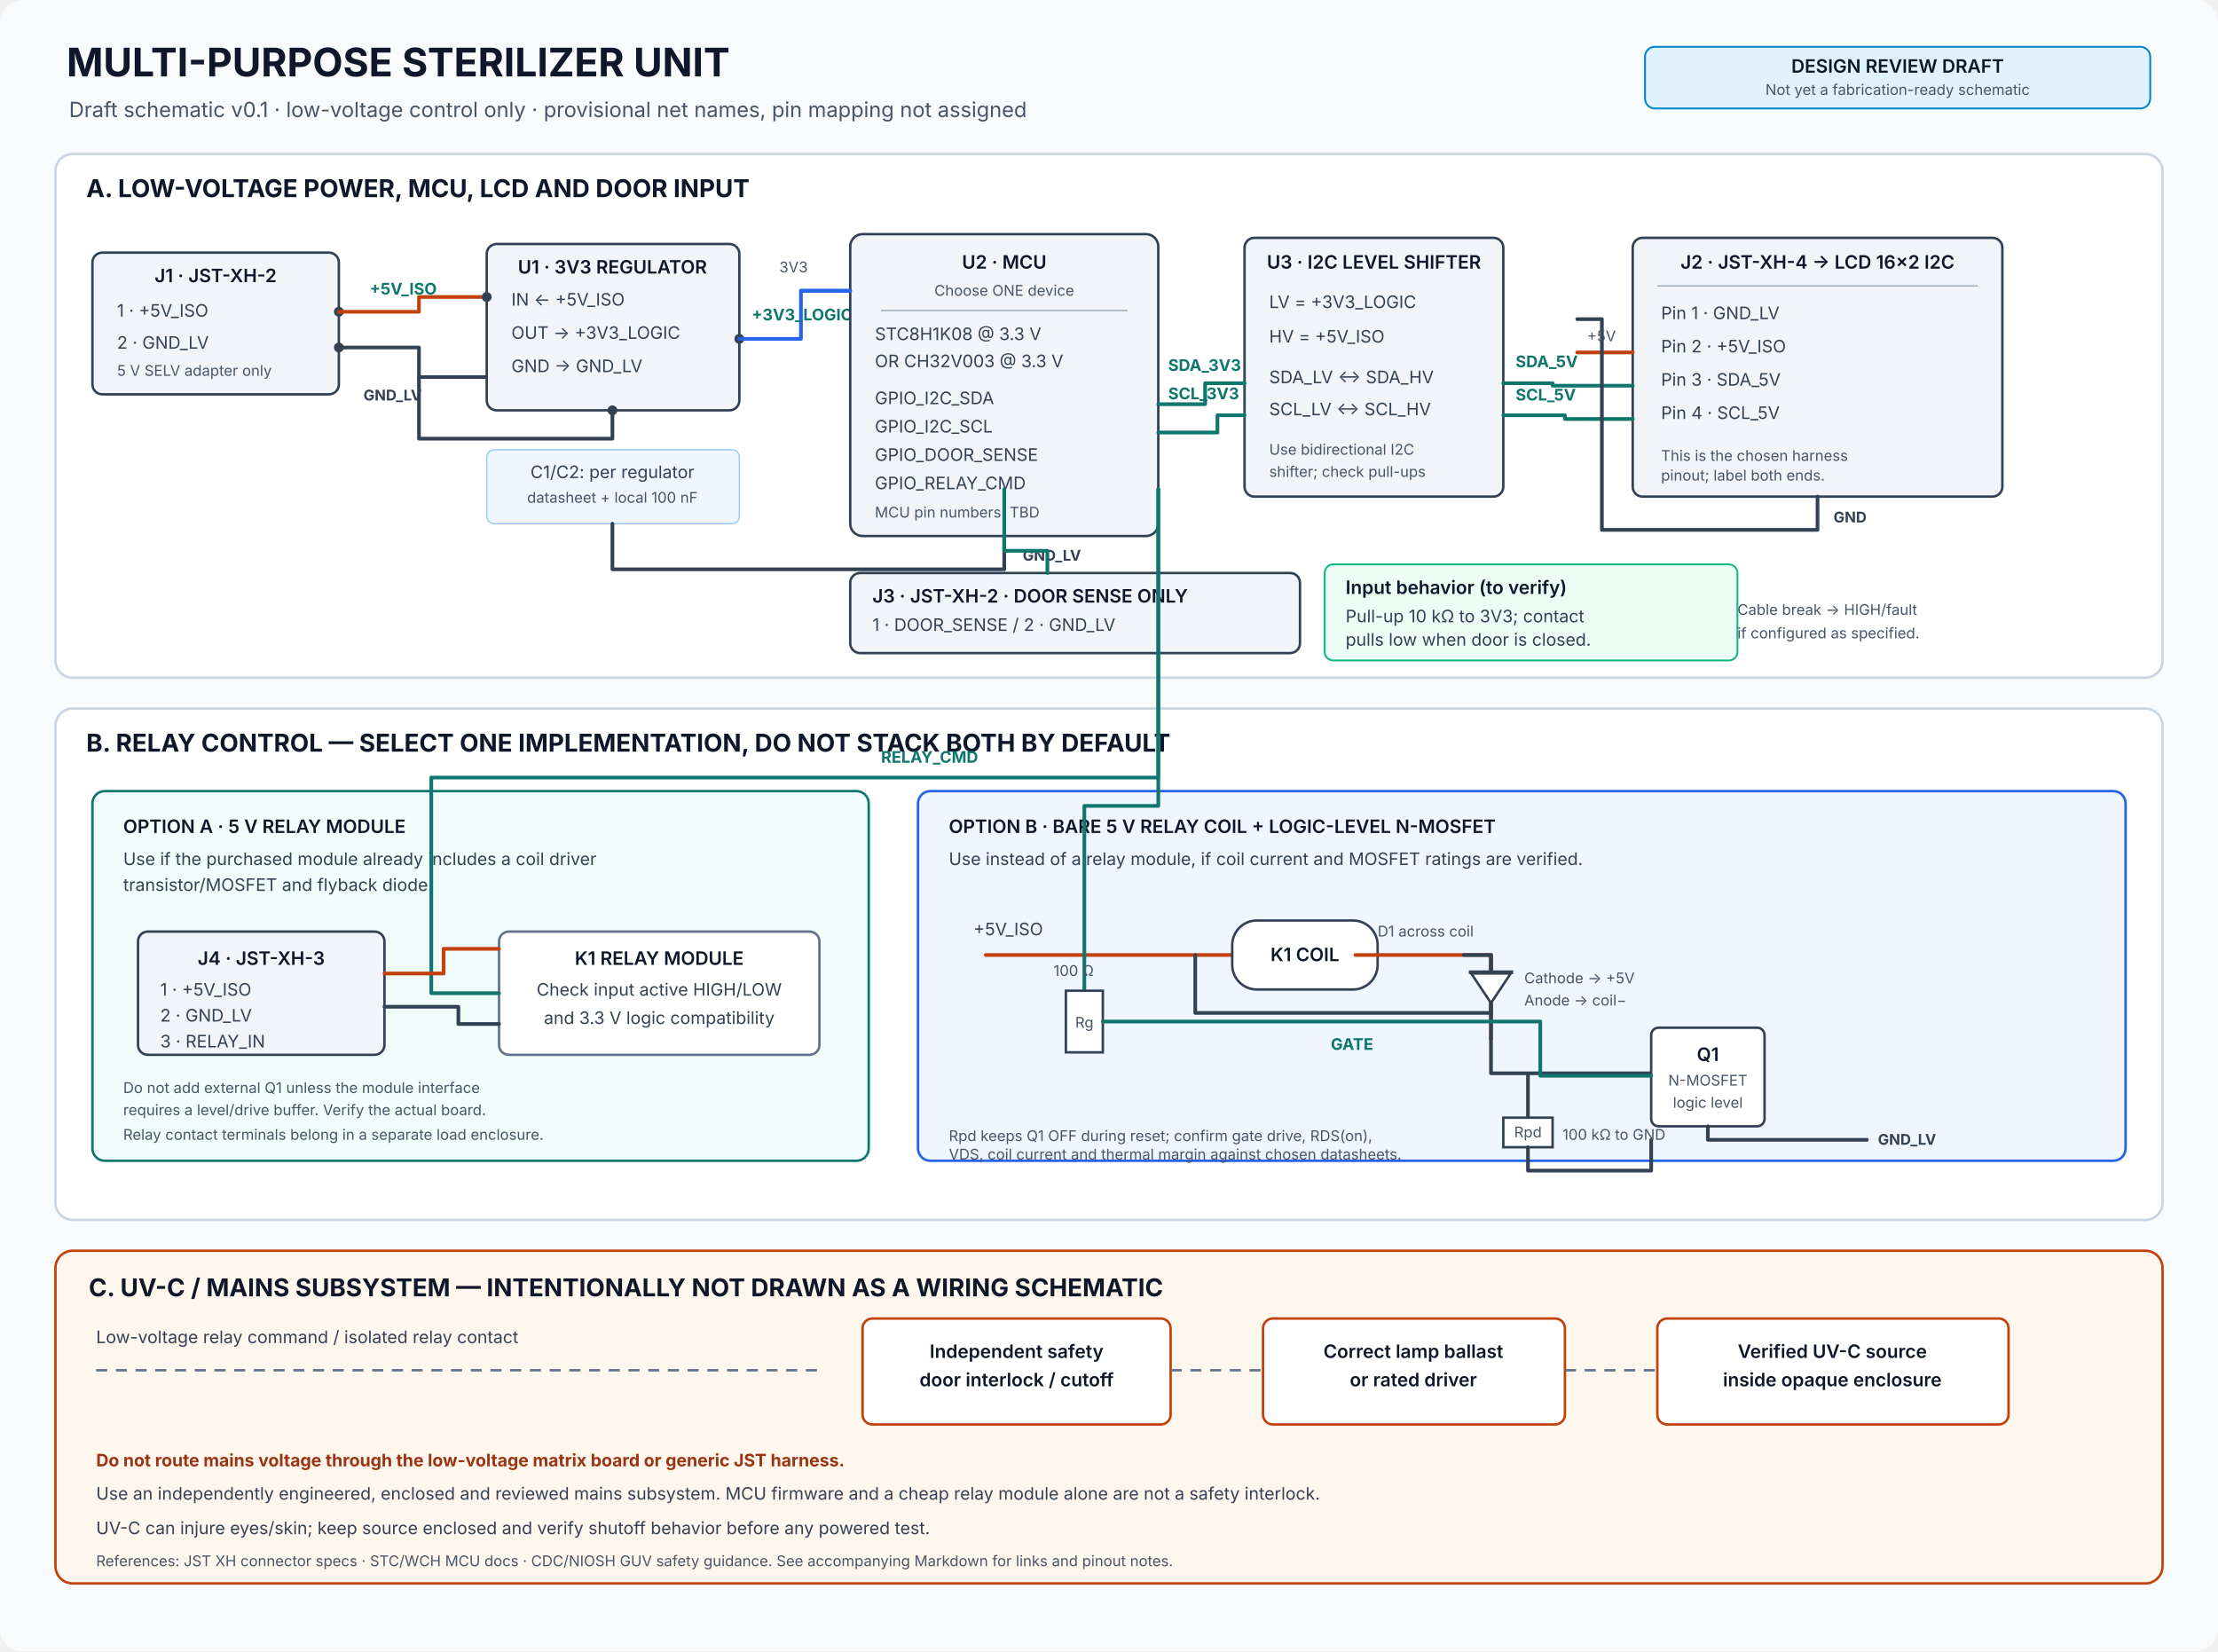
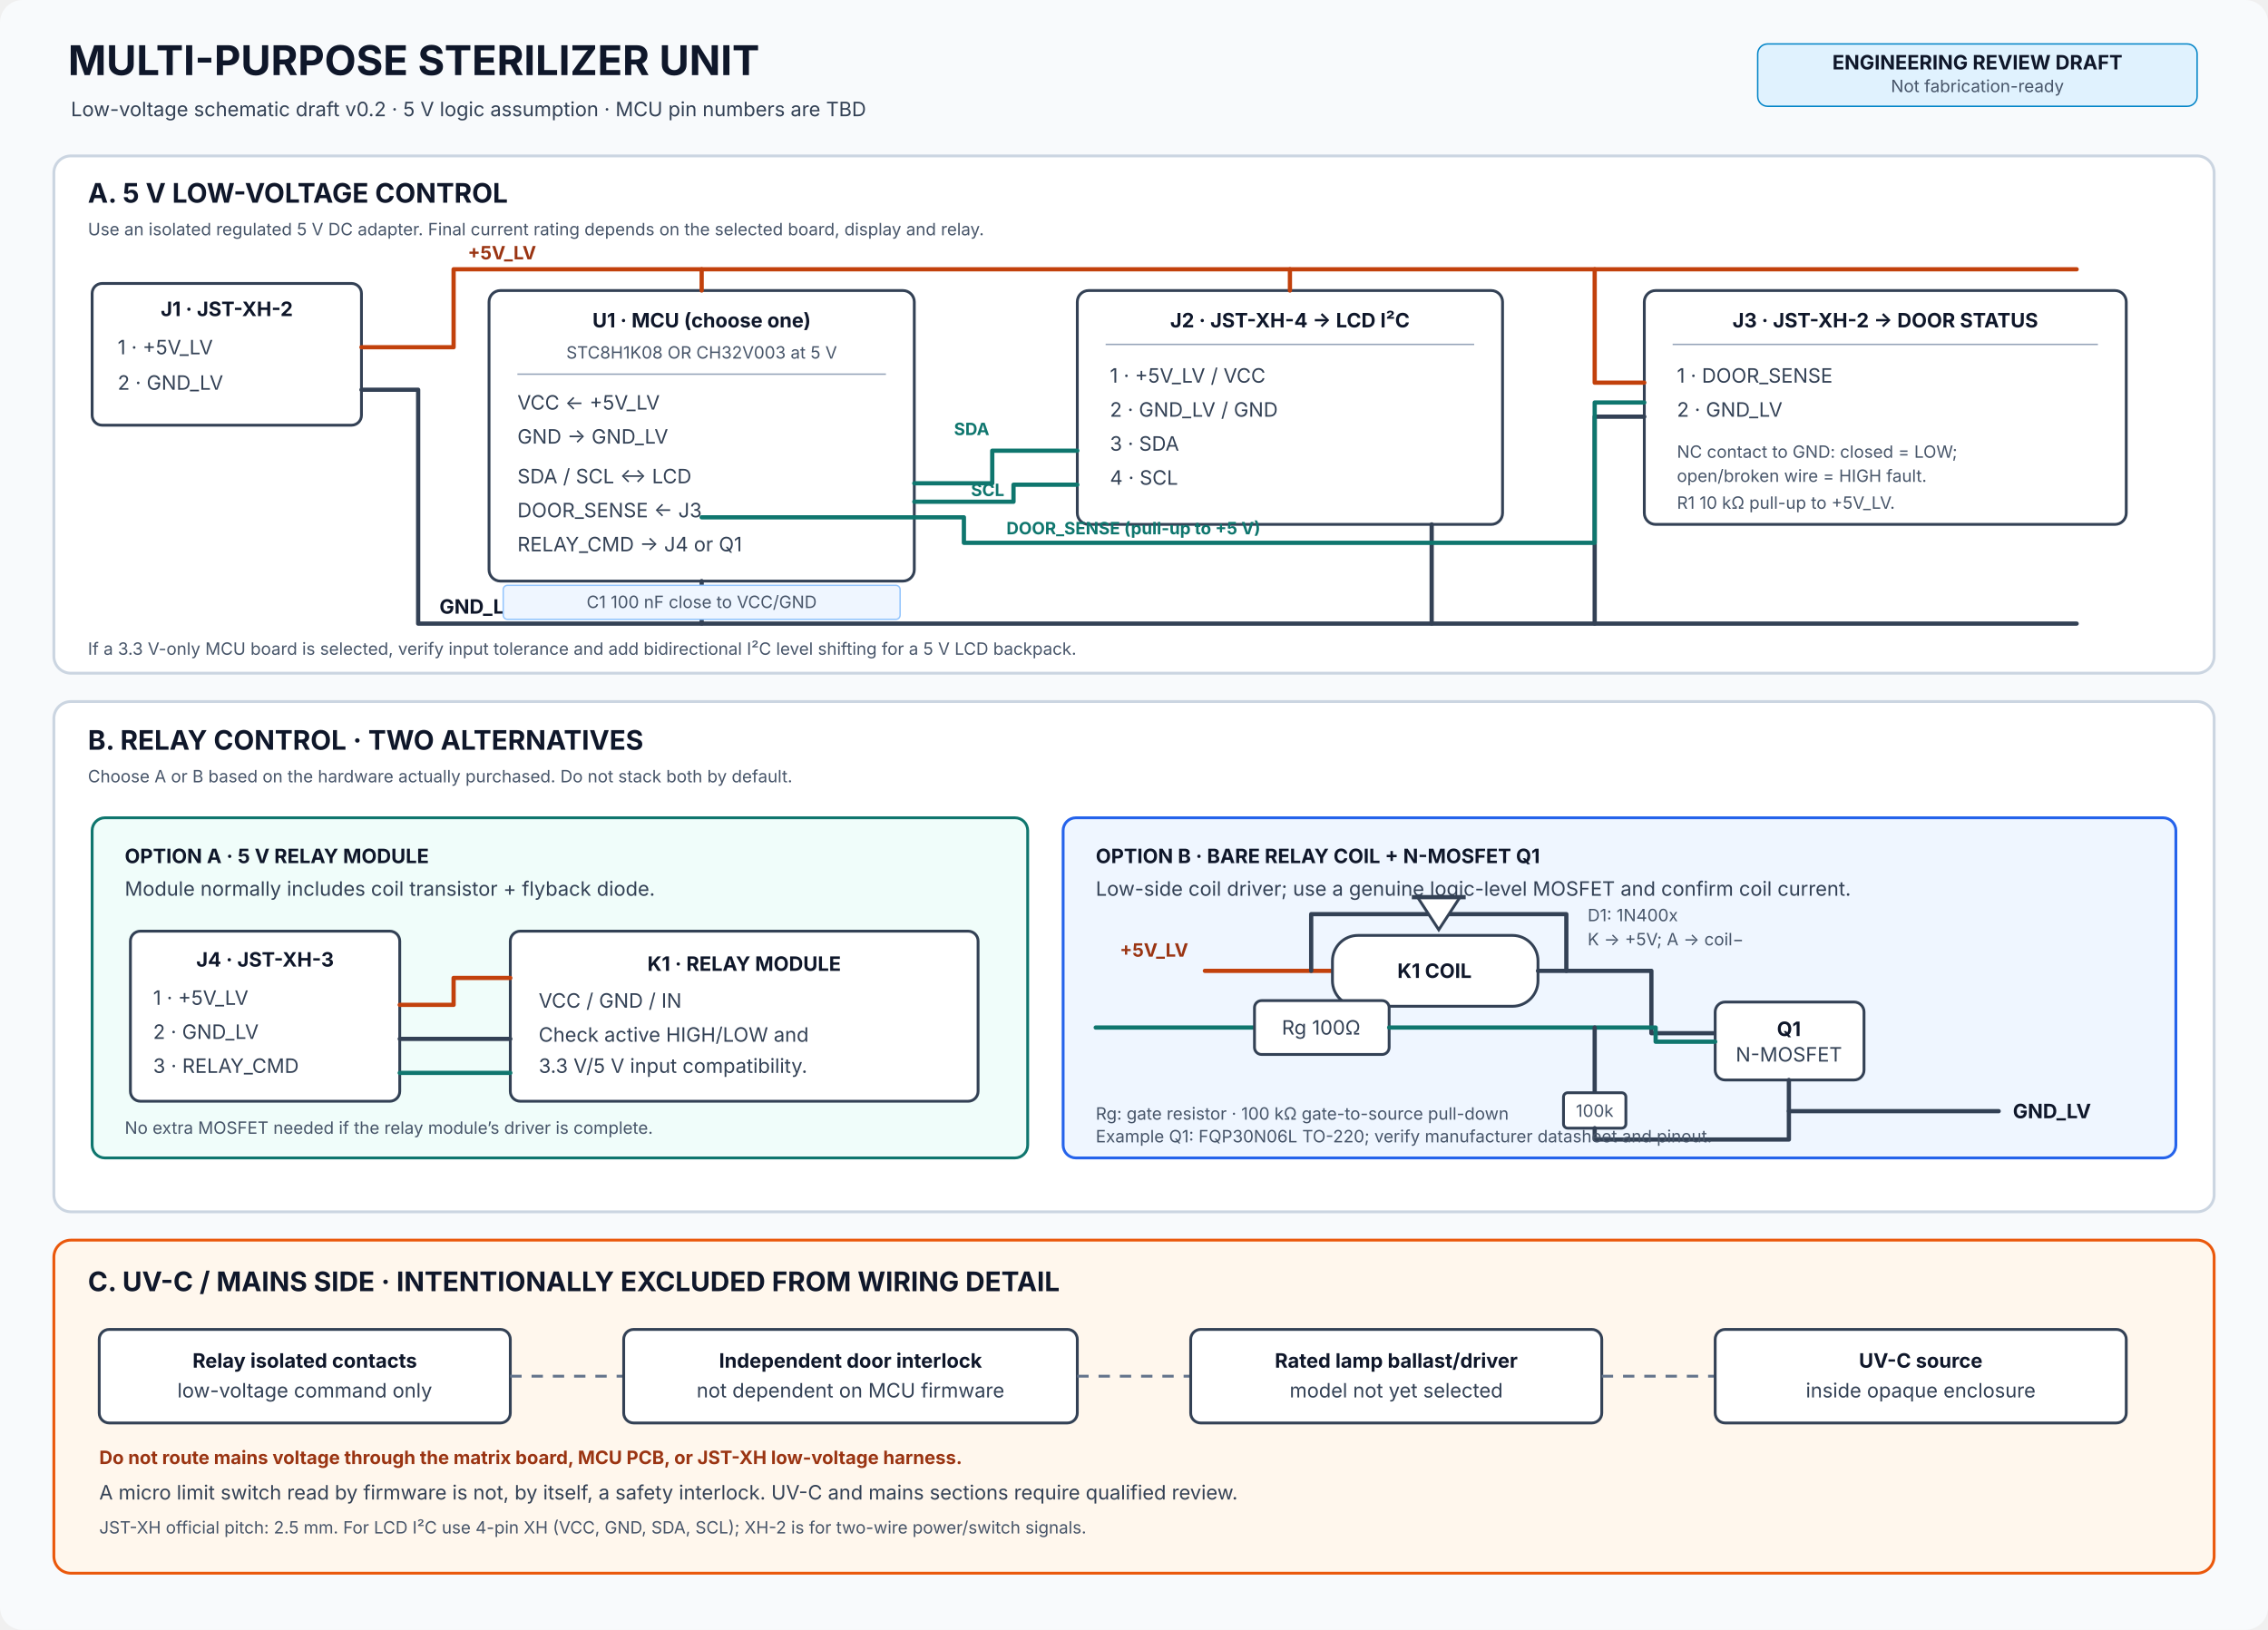
- <svg xmlns="http://www.w3.org/2000/svg" width="1800" height="1340" viewBox="0 0 1800 1340" role="img" aria-labelledby="title desc">
+ <svg xmlns="http://www.w3.org/2000/svg" width="1600" height="1150" viewBox="0 0 1600 1150" role="img" aria-labelledby="t d">
  <defs>
    <style>
-     .bg{fill:#f8fafc}.panel{fill:#fff;stroke:#cbd5e1;stroke-width:2}.wire{fill:none;stroke:#334155;stroke-width:3;stroke-linecap:round;stroke-linejoin:round}.wire5{fill:none;stroke:#c2410c;stroke-width:3;stroke-linecap:round;stroke-linejoin:round}.wire3{fill:none;stroke:#2563eb;stroke-width:3;stroke-linecap:round;stroke-linejoin:round}.signal{fill:none;stroke:#0f766e;stroke-width:3;stroke-linecap:round;stroke-linejoin:round}.dash{fill:none;stroke:#64748b;stroke-width:2;stroke-dasharray:9 7}.warn{fill:#fff7ed;stroke:#c2410c;stroke-width:2}.component{fill:#f1f5f9;stroke:#334155;stroke-width:2}.pin{fill:#334155}.title{font:700 32px Inter,Segoe UI,Arial,sans-serif;fill:#0f172a}.subtitle{font:17px Inter,Segoe UI,Arial,sans-serif;fill:#475569}.sect{font:700 20px Inter,Segoe UI,Arial,sans-serif;fill:#0f172a}.label{font:600 15px Inter,Segoe UI,Arial,sans-serif;fill:#0f172a}.text{font:14px Inter,Segoe UI,Arial,sans-serif;fill:#334155}.small{font:12px Inter,Segoe UI,Arial,sans-serif;fill:#475569}.net{font:700 13px Inter,Segoe UI,Arial,sans-serif;fill:#0f766e}.red{font:700 14px Inter,Segoe UI,Arial,sans-serif;fill:#9a3412}.gnd{font:700 12px Inter,Segoe UI,Arial,sans-serif;fill:#334155}
-   </style>
+ .bg{fill:#f8fafc}.panel{fill:#fff;stroke:#cbd5e1;stroke-width:2}.comp{fill:#fff;stroke:#334155;stroke-width:2}.wire{fill:none;stroke:#334155;stroke-width:3;stroke-linecap:round;stroke-linejoin:round}.pwr{fill:none;stroke:#c2410c;stroke-width:3;stroke-linecap:round;stroke-linejoin:round}.sig{fill:none;stroke:#0f766e;stroke-width:3;stroke-linecap:round;stroke-linejoin:round}.dash{fill:none;stroke:#64748b;stroke-width:2;stroke-dasharray:8 7}.warn{fill:#fff7ed;stroke:#ea580c;stroke-width:2}.h{font:700 29px Inter,Arial,sans-serif;fill:#0f172a}.sec{font:700 19px Inter,Arial,sans-serif;fill:#0f172a}.lab{font:700 14px Inter,Arial,sans-serif;fill:#0f172a}.tx{font:14px Inter,Arial,sans-serif;fill:#334155}.sm{font:12px Inter,Arial,sans-serif;fill:#475569}.net{font:700 12px Inter,Arial,sans-serif;fill:#0f766e}.hot{font:700 13px Inter,Arial,sans-serif;fill:#9a3412}.dot{fill:#334155}
+ </style>
  </defs>
-   <rect class="bg" width="1800" height="1340" rx="18" />
-   <text x="54" y="62" class="title">MULTI-PURPOSE STERILIZER UNIT</text>
-   <text x="56" y="95" class="subtitle">Draft schematic v0.1 · low-voltage control only · provisional net names, pin mapping not assigned</text>
-   <rect x="1335" y="38" width="410" height="50" rx="8" fill="#e0f2fe" stroke="#0284c7" stroke-width="1.5" />
-   <text x="1540" y="59" text-anchor="middle" class="label" fill="#075985">DESIGN REVIEW DRAFT</text>
-   <text x="1540" y="77" text-anchor="middle" class="small">Not yet a fabrication-ready schematic</text>
-   <rect class="panel" x="45" y="125" width="1710" height="425" rx="14" />
-   <text x="70" y="160" class="sect">A. LOW-VOLTAGE POWER, MCU, LCD AND DOOR INPUT</text>
-   <rect class="component" x="75" y="205" width="200" height="115" rx="8" />
-   <text x="175" y="229" text-anchor="middle" class="label">J1 · JST-XH-2</text>
-   <text x="95" y="257" class="text">1 · +5V_ISO</text>
-   <text x="95" y="283" class="text">2 · GND_LV</text>
-   <text x="95" y="305" class="small">5 V SELV adapter only</text>
-   <circle cx="275" cy="253" r="4" class="pin" />
-   <circle cx="275" cy="282" r="4" class="pin" />
-   <path class="wire5" d="M275 253 H340 V241 H395" />
-   <text x="300" y="239" class="net">+5V_ISO</text>
-   <path class="wire" d="M275 282 H340 V306 H395" />
-   <text x="295" y="325" class="gnd">GND_LV</text>
-   <rect class="component" x="395" y="198" width="205" height="135" rx="8" />
-   <text x="497" y="222" text-anchor="middle" class="label">U1 · 3V3 REGULATOR</text>
-   <text x="415" y="248" class="text">IN  ← +5V_ISO</text>
-   <text x="415" y="275" class="text">OUT → +3V3_LOGIC</text>
-   <text x="415" y="302" class="text">GND → GND_LV</text>
-   <circle cx="395" cy="241" r="4" class="pin" />
-   <circle cx="600" cy="275" r="4" class="pin" />
-   <circle cx="497" cy="333" r="4" class="pin" />
-   <path class="wire3" d="M600 275 H650 V236 H690" />
-   <text x="610" y="260" class="net">+3V3_LOGIC</text>
-   <path class="wire" d="M497 333 V356 H340 V306" />
-   <rect x="395" y="365" width="205" height="60" rx="6" fill="#eff6ff" stroke="#93c5fd" />
-   <text x="497" y="388" text-anchor="middle" class="text">C1/C2: per regulator</text>
-   <text x="497" y="408" text-anchor="middle" class="small">datasheet + local 100 nF</text>
-   <rect class="component" x="690" y="190" width="250" height="245" rx="10" />
-   <text x="815" y="218" text-anchor="middle" class="label">U2 · MCU</text>
-   <text x="815" y="240" text-anchor="middle" class="small">Choose ONE device</text>
-   <line x1="715" y1="252" x2="915" y2="252" stroke="#94a3b8" />
-   <text x="710" y="276" class="text">STC8H1K08 @ 3.3 V</text>
-   <text x="710" y="298" class="text">OR CH32V003 @ 3.3 V</text>
-   <text x="710" y="328" class="text">GPIO_I2C_SDA</text>
-   <text x="710" y="351" class="text">GPIO_I2C_SCL</text>
-   <text x="710" y="374" class="text">GPIO_DOOR_SENSE</text>
-   <text x="710" y="397" class="text">GPIO_RELAY_CMD</text>
-   <text x="710" y="420" class="small">MCU pin numbers: TBD</text>
-   <path class="wire3" d="M690 236 H650" />
-   <text x="644" y="221" text-anchor="middle" class="small">3V3</text>
-   <path class="wire" d="M815 435 V462 H497 V425" />
-   <text x="830" y="455" class="gnd">GND_LV</text>
-   <rect class="component" x="1010" y="193" width="210" height="210" rx="8" />
-   <text x="1115" y="218" text-anchor="middle" class="label">U3 · I2C LEVEL SHIFTER</text>
-   <text x="1030" y="250" class="text">LV = +3V3_LOGIC</text>
-   <text x="1030" y="278" class="text">HV = +5V_ISO</text>
-   <text x="1030" y="311" class="text">SDA_LV ↔ SDA_HV</text>
-   <text x="1030" y="337" class="text">SCL_LV ↔ SCL_HV</text>
-   <text x="1030" y="369" class="small">Use bidirectional I2C</text>
-   <text x="1030" y="387" class="small">shifter; check pull-ups</text>
-   <path class="signal" d="M940 328 H978 V311 H1010" />
-   <path class="signal" d="M940 351 H988 V337 H1010" />
-   <text x="948" y="301" class="net">SDA_3V3</text>
-   <text x="948" y="324" class="net">SCL_3V3</text>
-   <rect class="component" x="1325" y="193" width="300" height="210" rx="8" />
-   <text x="1475" y="218" text-anchor="middle" class="label">J2 · JST-XH-4 → LCD 16×2 I2C</text>
-   <line x1="1345" y1="232" x2="1605" y2="232" stroke="#94a3b8" />
-   <text x="1348" y="259" class="text">Pin 1 · GND_LV</text>
-   <text x="1348" y="286" class="text">Pin 2 · +5V_ISO</text>
-   <text x="1348" y="313" class="text">Pin 3 · SDA_5V</text>
-   <text x="1348" y="340" class="text">Pin 4 · SCL_5V</text>
-   <text x="1348" y="374" class="small">This is the chosen harness</text>
-   <text x="1348" y="390" class="small">pinout; label both ends.</text>
-   <path class="signal" d="M1220 311 H1260 V313 H1325" />
-   <path class="signal" d="M1220 337 H1270 V340 H1325" />
-   <text x="1230" y="298" class="net">SDA_5V</text>
-   <text x="1230" y="325" class="net">SCL_5V</text>
-   <path class="wire5" d="M1280 286 H1325" />
-   <path class="wire" d="M1280 259 H1300 V430 H1475 V403" />
-   <text x="1288" y="277" class="small">+5V</text>
-   <text x="1488" y="424" class="gnd">GND</text>
-   <rect class="component" x="690" y="465" width="365" height="65" rx="8" />
-   <text x="708" y="489" class="label">J3 · JST-XH-2 · DOOR SENSE ONLY</text>
-   <text x="708" y="512" class="text">1 · DOOR_SENSE / 2 · GND_LV</text>
-   <path class="signal" d="M815 397 V447 H850 V465" />
-   <rect x="1075" y="458" width="335" height="78" rx="7" fill="#ecfdf5" stroke="#10b981" stroke-width="1.5" />
-   <text x="1092" y="482" class="label">Input behavior (to verify)</text>
-   <text x="1092" y="505" class="text">Pull-up 10 kΩ to 3V3; contact</text>
-   <text x="1092" y="524" class="text">pulls low when door is closed.</text>
-   <text x="1410" y="499" class="small">Cable break → HIGH/fault</text>
-   <text x="1410" y="518" class="small">if configured as specified.</text>
-   <rect class="panel" x="45" y="575" width="1710" height="415" rx="14" />
-   <text x="70" y="610" class="sect">B. RELAY CONTROL — SELECT ONE IMPLEMENTATION, DO NOT STACK BOTH BY DEFAULT</text>
-   <rect x="75" y="642" width="630" height="300" rx="10" fill="#f0fdfa" stroke="#0f766e" stroke-width="2" />
-   <text x="100" y="676" class="label">OPTION A · 5 V RELAY MODULE</text>
-   <text x="100" y="702" class="text">Use if the purchased module already includes a coil driver</text>
-   <text x="100" y="723" class="text">transistor/MOSFET and flyback diode.</text>
-   <rect x="112" y="756" width="200" height="100" rx="8" class="component" />
-   <text x="212" y="783" text-anchor="middle" class="label">J4 · JST-XH-3</text>
-   <text x="130" y="808" class="text">1 · +5V_ISO</text>
-   <text x="130" y="829" class="text">2 · GND_LV</text>
-   <text x="130" y="850" class="text">3 · RELAY_IN</text>
-   <rect x="405" y="756" width="260" height="100" rx="8" fill="#fff" stroke="#64748b" stroke-width="2" />
-   <text x="535" y="783" text-anchor="middle" class="label">K1 RELAY MODULE</text>
-   <text x="535" y="808" text-anchor="middle" class="text">Check input active HIGH/LOW</text>
-   <text x="535" y="831" text-anchor="middle" class="text">and 3.3 V logic compatibility</text>
-   <path class="signal" d="M940 397 V631 H350 V806 H405" />
-   <text x="715" y="619" class="net">RELAY_CMD</text>
-   <path class="wire5" d="M312 790 H360 V770 H405" />
-   <path class="wire" d="M312 817 H372 V831 H405" />
-   <text x="100" y="887" class="small">Do not add external Q1 unless the module interface</text>
-   <text x="100" y="905" class="small">requires a level/drive buffer. Verify the actual board.</text>
-   <text x="100" y="925" class="small">Relay contact terminals belong in a separate load enclosure.</text>
-   <rect x="745" y="642" width="980" height="300" rx="10" fill="#eff6ff" stroke="#2563eb" stroke-width="2" />
-   <text x="770" y="676" class="label">OPTION B · BARE 5 V RELAY COIL + LOGIC-LEVEL N-MOSFET</text>
-   <text x="770" y="702" class="text">Use instead of a relay module, if coil current and MOSFET ratings are verified.</text>
-   <text x="790" y="759" class="text">+5V_ISO</text>
-   <path class="wire5" d="M800 775 H1100" />
-   <rect x="1000" y="747" width="118" height="56" rx="20" fill="#fff" stroke="#334155" stroke-width="2" />
-   <text x="1059" y="780" text-anchor="middle" class="label">K1 COIL</text>
-   <path class="wire5" d="M1100 775 H1210 V843" />
-   <text x="1118" y="760" class="small">D1 across coil</text>
-   <path class="wire" d="M970 775 V822 H1210 V775" />
-   <path class="wire" d="M1188 775 H1210 V843" />
-   <polygon points="1194,790 1226,790 1210,814" fill="#fff" stroke="#334155" stroke-width="2" />
-   <line x1="1192" y1="789" x2="1228" y2="789" stroke="#334155" stroke-width="3" />
-   <text x="1237" y="798" class="small">Cathode → +5V</text>
-   <text x="1237" y="816" class="small">Anode → coil−</text>
-   <path class="wire" d="M1210 843 V871 H1340" />
-   <rect x="1340" y="834" width="92" height="80" rx="6" fill="#fff" stroke="#334155" stroke-width="2" />
-   <text x="1386" y="861" text-anchor="middle" class="label">Q1</text>
-   <text x="1386" y="881" text-anchor="middle" class="small">N-MOSFET</text>
-   <text x="1386" y="899" text-anchor="middle" class="small">logic level</text>
-   <path class="wire" d="M1386 914 V925 H1515" />
-   <text x="1524" y="929" class="gnd">GND_LV</text>
-   <path class="signal" d="M940 397 V654 H880 V804" />
-   <rect x="865" y="804" width="30" height="50" fill="#fff" stroke="#334155" stroke-width="2" />
-   <text x="880" y="834" text-anchor="middle" class="small">Rg</text>
-   <text x="855" y="792" class="small">100 Ω</text>
-   <path class="signal" d="M895 829 H1250 V873 H1340" />
-   <text x="1080" y="852" class="net">GATE</text>
-   <path class="wire" d="M1240 873 V907" />
-   <rect x="1220" y="907" width="40" height="24" fill="#fff" stroke="#334155" stroke-width="2" />
-   <text x="1240" y="923" text-anchor="middle" class="small">Rpd</text>
-   <path class="wire" d="M1240 931 V950 H1340 V925" />
-   <text x="1268" y="925" class="small">100 kΩ to GND</text>
-   <text x="770" y="926" class="small">Rpd keeps Q1 OFF during reset; confirm gate drive, RDS(on),</text>
-   <text x="770" y="941" class="small">VDS, coil current and thermal margin against chosen datasheets.</text>
-   <rect class="warn" x="45" y="1015" width="1710" height="270" rx="14" />
-   <text x="72" y="1052" class="sect" fill="#9a3412">C. UV-C / MAINS SUBSYSTEM — INTENTIONALLY NOT DRAWN AS A WIRING SCHEMATIC</text>
-   <text x="78" y="1090" class="text">Low-voltage relay command / isolated relay contact</text>
-   <path class="dash" d="M78 1112 H670" />
-   <rect x="700" y="1070" width="250" height="86" rx="8" fill="#fff" stroke="#c2410c" stroke-width="2" />
-   <text x="825" y="1102" text-anchor="middle" class="label">Independent safety</text>
-   <text x="825" y="1125" text-anchor="middle" class="label">door interlock / cutoff</text>
-   <path class="dash" d="M950 1112 H1025" />
-   <rect x="1025" y="1070" width="245" height="86" rx="8" fill="#fff" stroke="#c2410c" stroke-width="2" />
-   <text x="1147" y="1102" text-anchor="middle" class="label">Correct lamp ballast</text>
-   <text x="1147" y="1125" text-anchor="middle" class="label">or rated driver</text>
-   <path class="dash" d="M1270 1112 H1345" />
-   <rect x="1345" y="1070" width="285" height="86" rx="8" fill="#fff" stroke="#c2410c" stroke-width="2" />
-   <text x="1487" y="1102" text-anchor="middle" class="label">Verified UV-C source</text>
-   <text x="1487" y="1125" text-anchor="middle" class="label">inside opaque enclosure</text>
-   <text x="78" y="1190" class="red">Do not route mains voltage through the low-voltage matrix board or generic JST harness.</text>
-   <text x="78" y="1217" class="text">Use an independently engineered, enclosed and reviewed mains subsystem. MCU firmware and a cheap relay module alone are not a safety interlock.</text>
-   <text x="78" y="1245" class="text">UV-C can injure eyes/skin; keep source enclosed and verify shutoff behavior before any powered test.</text>
-   <text x="78" y="1271" class="small">References: JST XH connector specs · STC/WCH MCU docs · CDC/NIOSH GUV safety guidance. See accompanying Markdown for links and pinout notes.</text>
+   <rect width="1600" height="1150" rx="16" class="bg" />
+   <text x="48" y="53" class="h">MULTI-PURPOSE STERILIZER UNIT</text>
+   <text x="50" y="82" class="tx">Low-voltage schematic draft v0.2 · 5 V logic assumption · MCU pin numbers are TBD</text>
+   <rect x="1240" y="31" width="310" height="44" rx="7" fill="#e0f2fe" stroke="#0284c7" />
+   <text x="1395" y="49" text-anchor="middle" class="lab">ENGINEERING REVIEW DRAFT</text>
+   <text x="1395" y="65" text-anchor="middle" class="sm">Not fabrication-ready</text>
+   <rect x="38" y="110" width="1524" height="365" rx="12" class="panel" />
+   <text x="62" y="143" class="sec">A. 5 V LOW-VOLTAGE CONTROL</text>
+   <text x="62" y="166" class="sm">Use an isolated regulated 5 V DC adapter. Final current rating depends on the selected board, display and relay.</text>
+   <rect x="65" y="200" width="190" height="100" rx="7" class="comp" />
+   <text x="160" y="223" text-anchor="middle" class="lab">J1 · JST-XH-2</text>
+   <text x="83" y="250" class="tx">1 · +5V_LV</text>
+   <text x="83" y="275" class="tx">2 · GND_LV</text>
+   <path d="M255 245 H320 V190 H1465" class="pwr" />
+   <text x="330" y="183" class="hot">+5V_LV</text>
+   <path d="M255 275 H295 V440 H1465" class="wire" />
+   <text x="310" y="433" class="lab">GND_LV</text>
+   <rect x="345" y="205" width="300" height="205" rx="8" class="comp" />
+   <text x="495" y="231" text-anchor="middle" class="lab">U1 · MCU (choose one)</text>
+   <text x="495" y="253" text-anchor="middle" class="sm">STC8H1K08 OR CH32V003 at 5 V</text>
+   <line x1="365" y1="264" x2="625" y2="264" stroke="#94a3b8" />
+   <text x="365" y="289" class="tx">VCC ← +5V_LV</text>
+   <text x="365" y="313" class="tx">GND → GND_LV</text>
+   <text x="365" y="341" class="tx">SDA / SCL ↔ LCD</text>
+   <text x="365" y="365" class="tx">DOOR_SENSE ← J3</text>
+   <text x="365" y="389" class="tx">RELAY_CMD → J4 or Q1</text>
+   <path d="M495 190 V205" class="pwr" />
+   <path d="M495 410 V440" class="wire" />
+   <rect x="355" y="413" width="280" height="24" rx="3" fill="#eff6ff" stroke="#93c5fd" />
+   <text x="495" y="429" text-anchor="middle" class="sm">C1 100 nF close to VCC/GND</text>
+   <rect x="760" y="205" width="300" height="165" rx="8" class="comp" />
+   <text x="910" y="231" text-anchor="middle" class="lab">J2 · JST-XH-4 → LCD I²C</text>
+   <line x1="780" y1="243" x2="1040" y2="243" stroke="#94a3b8" />
+   <text x="783" y="270" class="tx">1 · +5V_LV / VCC</text>
+   <text x="783" y="294" class="tx">2 · GND_LV / GND</text>
+   <text x="783" y="318" class="tx">3 · SDA</text>
+   <text x="783" y="342" class="tx">4 · SCL</text>
+   <path d="M910 190 V205" class="pwr" />
+   <path d="M1010 370 V440" class="wire" />
+   <path d="M645 341 H700 V318 H760" class="sig" />
+   <text x="673" y="307" class="net">SDA</text>
+   <path d="M645 354 H715 V342 H760" class="sig" />
+   <text x="685" y="350" class="net">SCL</text>
+   <rect x="1160" y="205" width="340" height="165" rx="8" class="comp" />
+   <text x="1330" y="231" text-anchor="middle" class="lab">J3 · JST-XH-2 → DOOR STATUS</text>
+   <line x1="1180" y1="243" x2="1480" y2="243" stroke="#94a3b8" />
+   <text x="1183" y="270" class="tx">1 · DOOR_SENSE</text>
+   <text x="1183" y="294" class="tx">2 · GND_LV</text>
+   <text x="1183" y="323" class="sm">NC contact to GND: closed = LOW;</text>
+   <text x="1183" y="340" class="sm">open/broken wire = HIGH fault.</text>
+   <text x="1183" y="359" class="sm">R1 10 kΩ pull-up to +5V_LV.</text>
+   <path d="M1160 270 H1125 V190" class="pwr" />
+   <path d="M1160 294 H1125 V440" class="wire" />
+   <path d="M495 365 H680 V383 H1125 V284 H1160" class="sig" />
+   <text x="710" y="377" class="net">DOOR_SENSE (pull-up to +5 V)</text>
+   <text x="62" y="462" class="sm">If a 3.3 V-only MCU board is selected, verify input tolerance and add bidirectional I²C level shifting for a 5 V LCD backpack.</text>
+   <rect x="38" y="495" width="1524" height="360" rx="12" class="panel" />
+   <text x="62" y="529" class="sec">B. RELAY CONTROL · TWO ALTERNATIVES</text>
+   <text x="62" y="552" class="sm">Choose A or B based on the hardware actually purchased. Do not stack both by default.</text>
+   <rect x="65" y="577" width="660" height="240" rx="9" fill="#f0fdfa" stroke="#0f766e" stroke-width="2" />
+   <text x="88" y="609" class="lab">OPTION A · 5 V RELAY MODULE</text>
+   <text x="88" y="632" class="tx">Module normally includes coil transistor + flyback diode.</text>
+   <rect x="92" y="657" width="190" height="120" rx="7" class="comp" />
+   <text x="187" y="682" text-anchor="middle" class="lab">J4 · JST-XH-3</text>
+   <text x="108" y="709" class="tx">1 · +5V_LV</text>
+   <text x="108" y="733" class="tx">2 · GND_LV</text>
+   <text x="108" y="757" class="tx">3 · RELAY_CMD</text>
+   <rect x="360" y="657" width="330" height="120" rx="7" class="comp" />
+   <text x="525" y="685" text-anchor="middle" class="lab">K1 · RELAY MODULE</text>
+   <text x="380" y="711" class="tx">VCC / GND / IN</text>
+   <text x="380" y="735" class="tx">Check active HIGH/LOW and</text>
+   <text x="380" y="757" class="tx">3.3 V/5 V input compatibility.</text>
+   <path d="M282 709 H320 V690 H360" class="pwr" />
+   <path d="M282 733 H337 V733 H360" class="wire" />
+   <path d="M282 757 H346 V757 H360" class="sig" />
+   <text x="88" y="800" class="sm">No extra MOSFET needed if the relay module’s driver is complete.</text>
+   <rect x="750" y="577" width="785" height="240" rx="9" fill="#eff6ff" stroke="#2563eb" stroke-width="2" />
+   <text x="773" y="609" class="lab">OPTION B · BARE RELAY COIL + N-MOSFET Q1</text>
+   <text x="773" y="632" class="tx">Low-side coil driver; use a genuine logic-level MOSFET and confirm coil current.</text>
+   <text x="790" y="675" class="hot">+5V_LV</text>
+   <path d="M850 685 H940" class="pwr" />
+   <rect x="940" y="660" width="145" height="50" rx="18" class="comp" />
+   <text x="1012" y="690" text-anchor="middle" class="lab">K1 COIL</text>
+   <path d="M1085 685 H1165 V729 H1210" class="wire" />
+   <path d="M925 685 V645 H1105 V685" class="wire" />
+   <polygon points="1000,633 1030,633 1015,656" fill="#fff" stroke="#334155" stroke-width="2" />
+   <line x1="996" y1="633" x2="1034" y2="633" stroke="#334155" stroke-width="3" />
+   <text x="1120" y="650" class="sm">D1: 1N400x</text>
+   <text x="1120" y="667" class="sm">K → +5V; A → coil−</text>
+   <rect x="1210" y="707" width="105" height="55" rx="7" class="comp" />
+   <text x="1262" y="731" text-anchor="middle" class="lab">Q1</text>
+   <text x="1262" y="749" text-anchor="middle" class="tx">N-MOSFET</text>
+   <path d="M1262 762 V784 H1410" class="wire" />
+   <text x="1420" y="789" class="lab">GND_LV</text>
+   <path d="M773 725 H885" class="sig" />
+   <rect x="885" y="706" width="95" height="38" rx="5" class="comp" />
+   <text x="932" y="730" text-anchor="middle" class="tx">Rg 100Ω</text>
+   <path d="M980 725 H1168 V735 H1210" class="sig" />
+   <path d="M1125 725 V771" class="wire" />
+   <rect x="1103" y="771" width="44" height="25" rx="3" class="comp" />
+   <text x="1125" y="788" text-anchor="middle" class="sm">100k</text>
+   <path d="M1125 796 V804 H1262 V784" class="wire" />
+   <text x="773" y="790" class="sm">Rg: gate resistor · 100 kΩ gate-to-source pull-down</text>
+   <text x="773" y="806" class="sm">Example Q1: FQP30N06L TO-220; verify manufacturer datasheet and pinout.</text>
+   <rect x="38" y="875" width="1524" height="235" rx="12" class="warn" />
+   <text x="62" y="911" class="sec" fill="#9a3412">C. UV-C / MAINS SIDE · INTENTIONALLY EXCLUDED FROM WIRING DETAIL</text>
+   <rect x="70" y="938" width="290" height="66" rx="7" class="comp" />
+   <text x="215" y="965" text-anchor="middle" class="lab">Relay isolated contacts</text>
+   <text x="215" y="986" text-anchor="middle" class="tx">low-voltage command only</text>
+   <path d="M360 971 H440" class="dash" />
+   <rect x="440" y="938" width="320" height="66" rx="7" class="comp" />
+   <text x="600" y="965" text-anchor="middle" class="lab">Independent door interlock</text>
+   <text x="600" y="986" text-anchor="middle" class="tx">not dependent on MCU firmware</text>
+   <path d="M760 971 H840" class="dash" />
+   <rect x="840" y="938" width="290" height="66" rx="7" class="comp" />
+   <text x="985" y="965" text-anchor="middle" class="lab">Rated lamp ballast/driver</text>
+   <text x="985" y="986" text-anchor="middle" class="tx">model not yet selected</text>
+   <path d="M1130 971 H1210" class="dash" />
+   <rect x="1210" y="938" width="290" height="66" rx="7" class="comp" />
+   <text x="1355" y="965" text-anchor="middle" class="lab">UV-C source</text>
+   <text x="1355" y="986" text-anchor="middle" class="tx">inside opaque enclosure</text>
+   <text x="70" y="1033" class="hot">Do not route mains voltage through the matrix board, MCU PCB, or JST-XH low-voltage harness.</text>
+   <text x="70" y="1058" class="tx">A micro limit switch read by firmware is not, by itself, a safety interlock. UV-C and mains sections require qualified review.</text>
+   <text x="70" y="1082" class="sm">JST-XH official pitch: 2.5 mm. For LCD I²C use 4-pin XH (VCC, GND, SDA, SCL); XH-2 is for two-wire power/switch signals.</text>
</svg>
